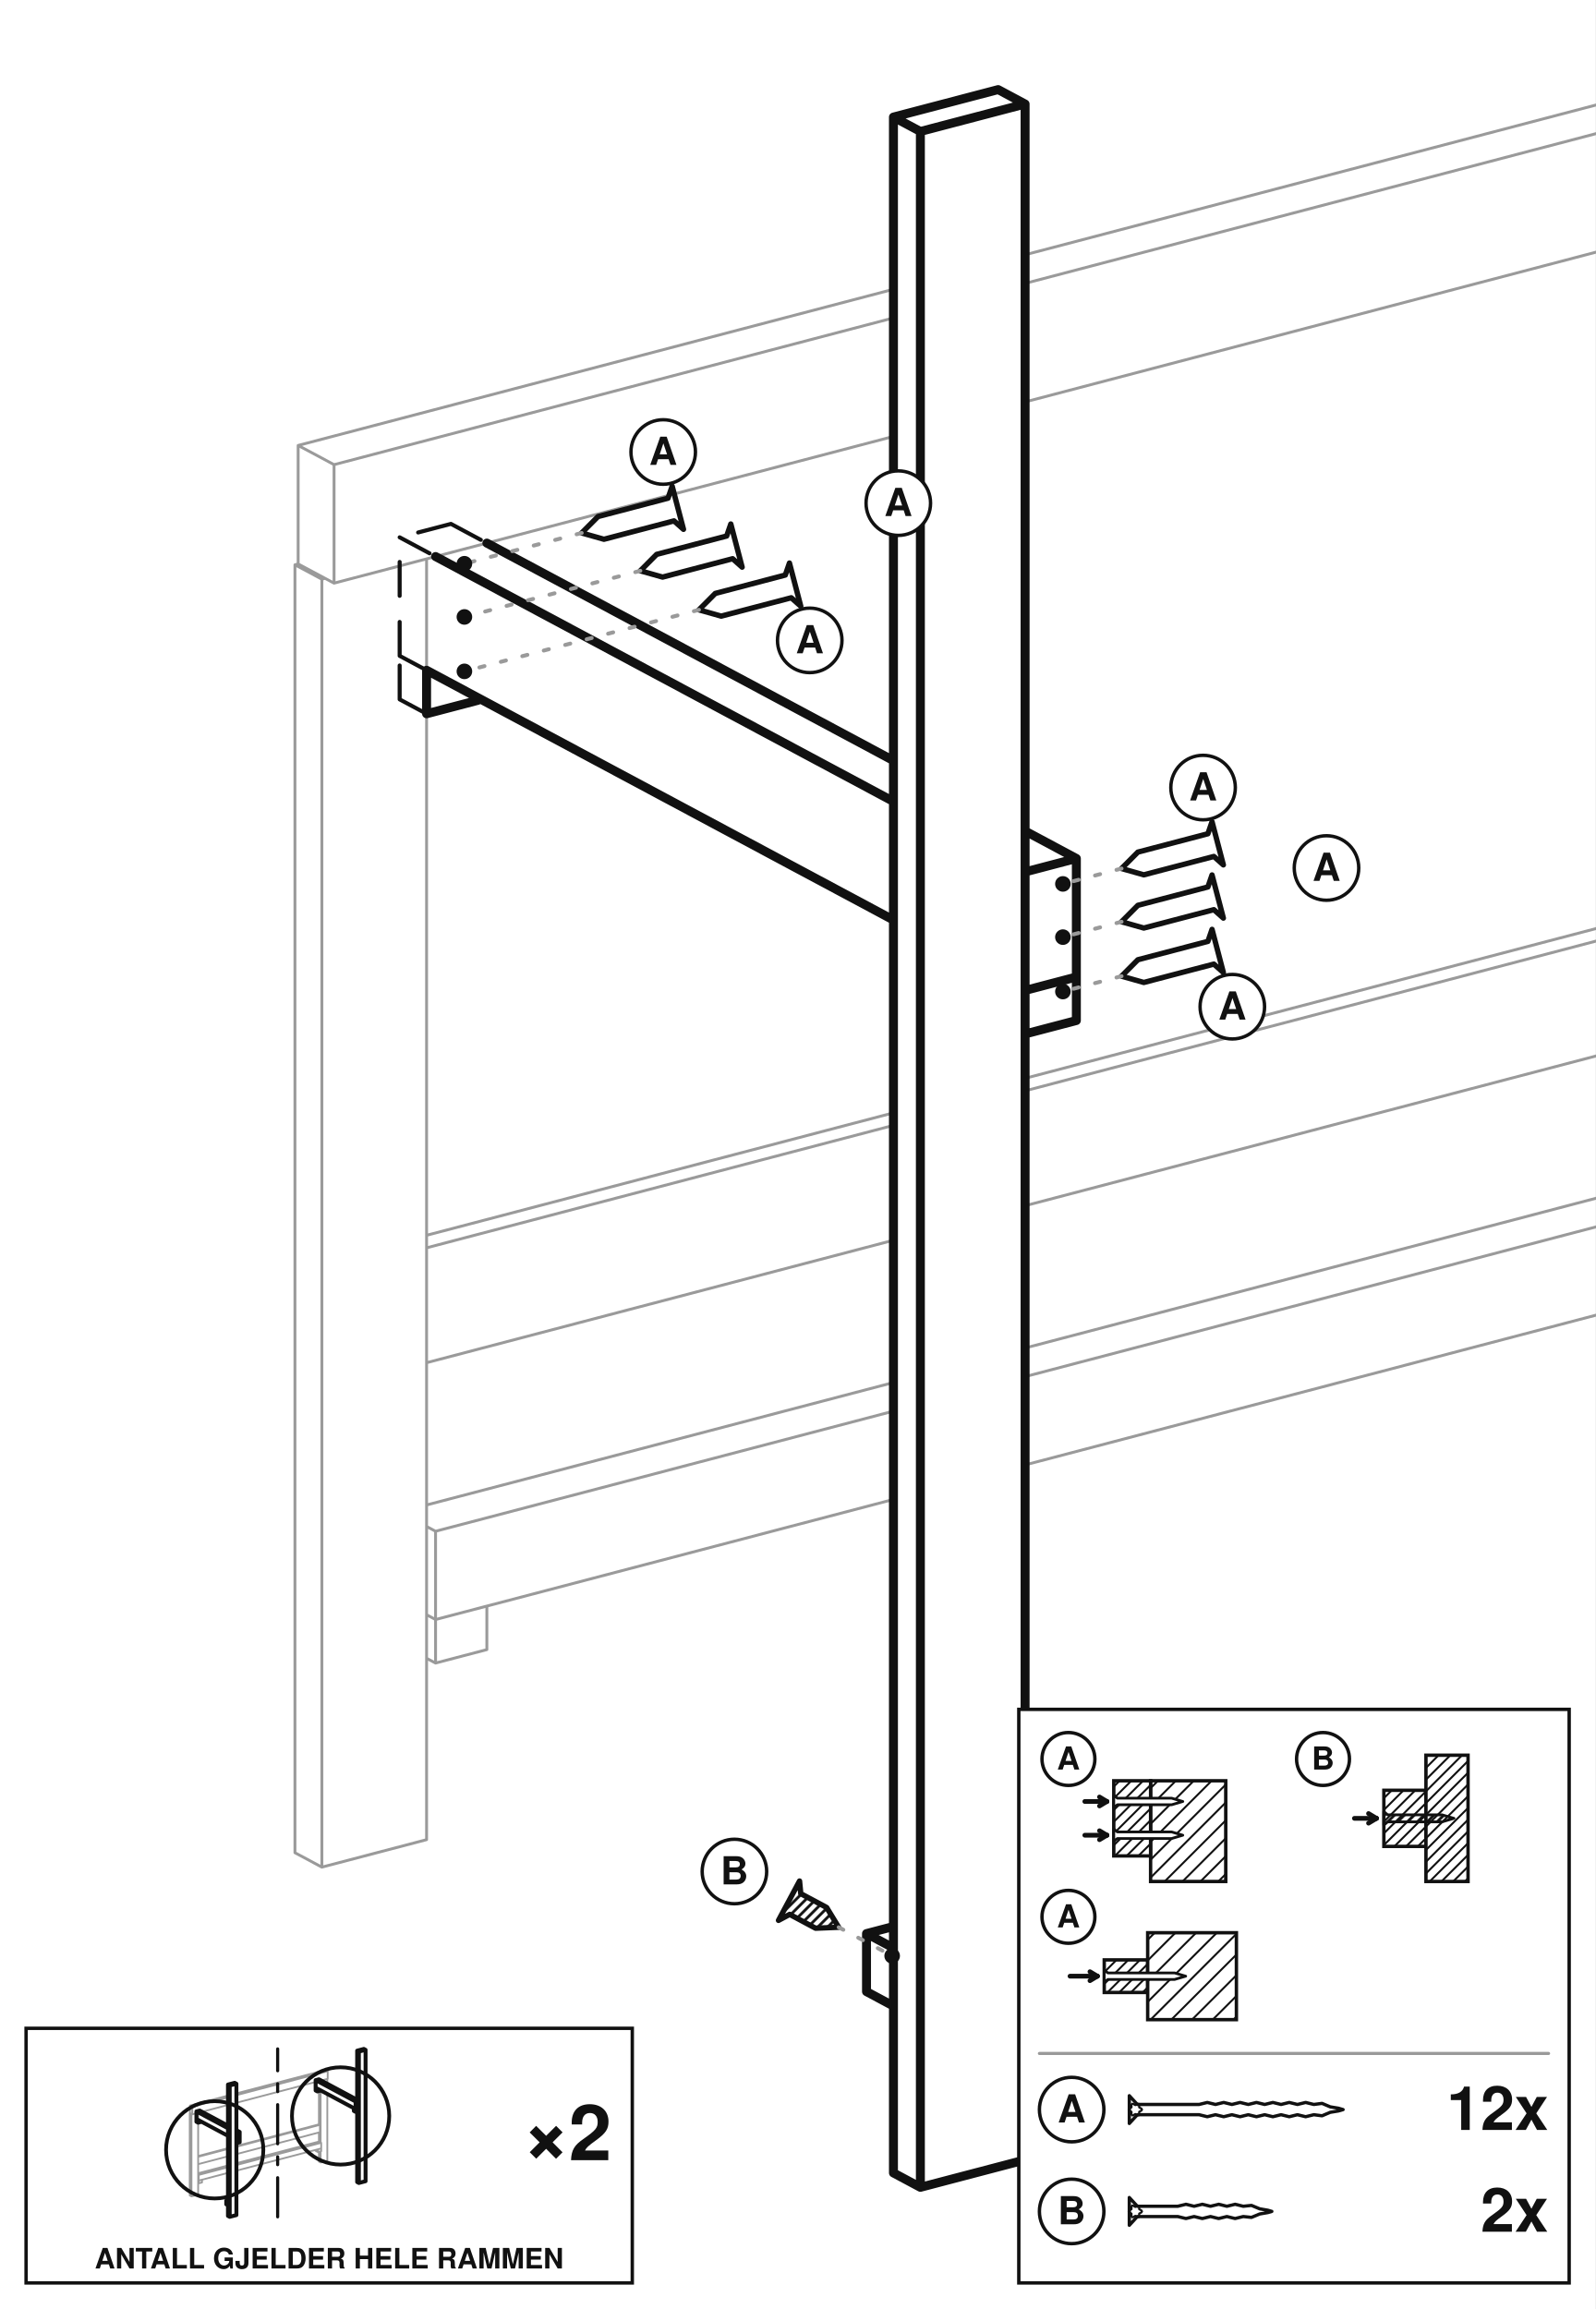
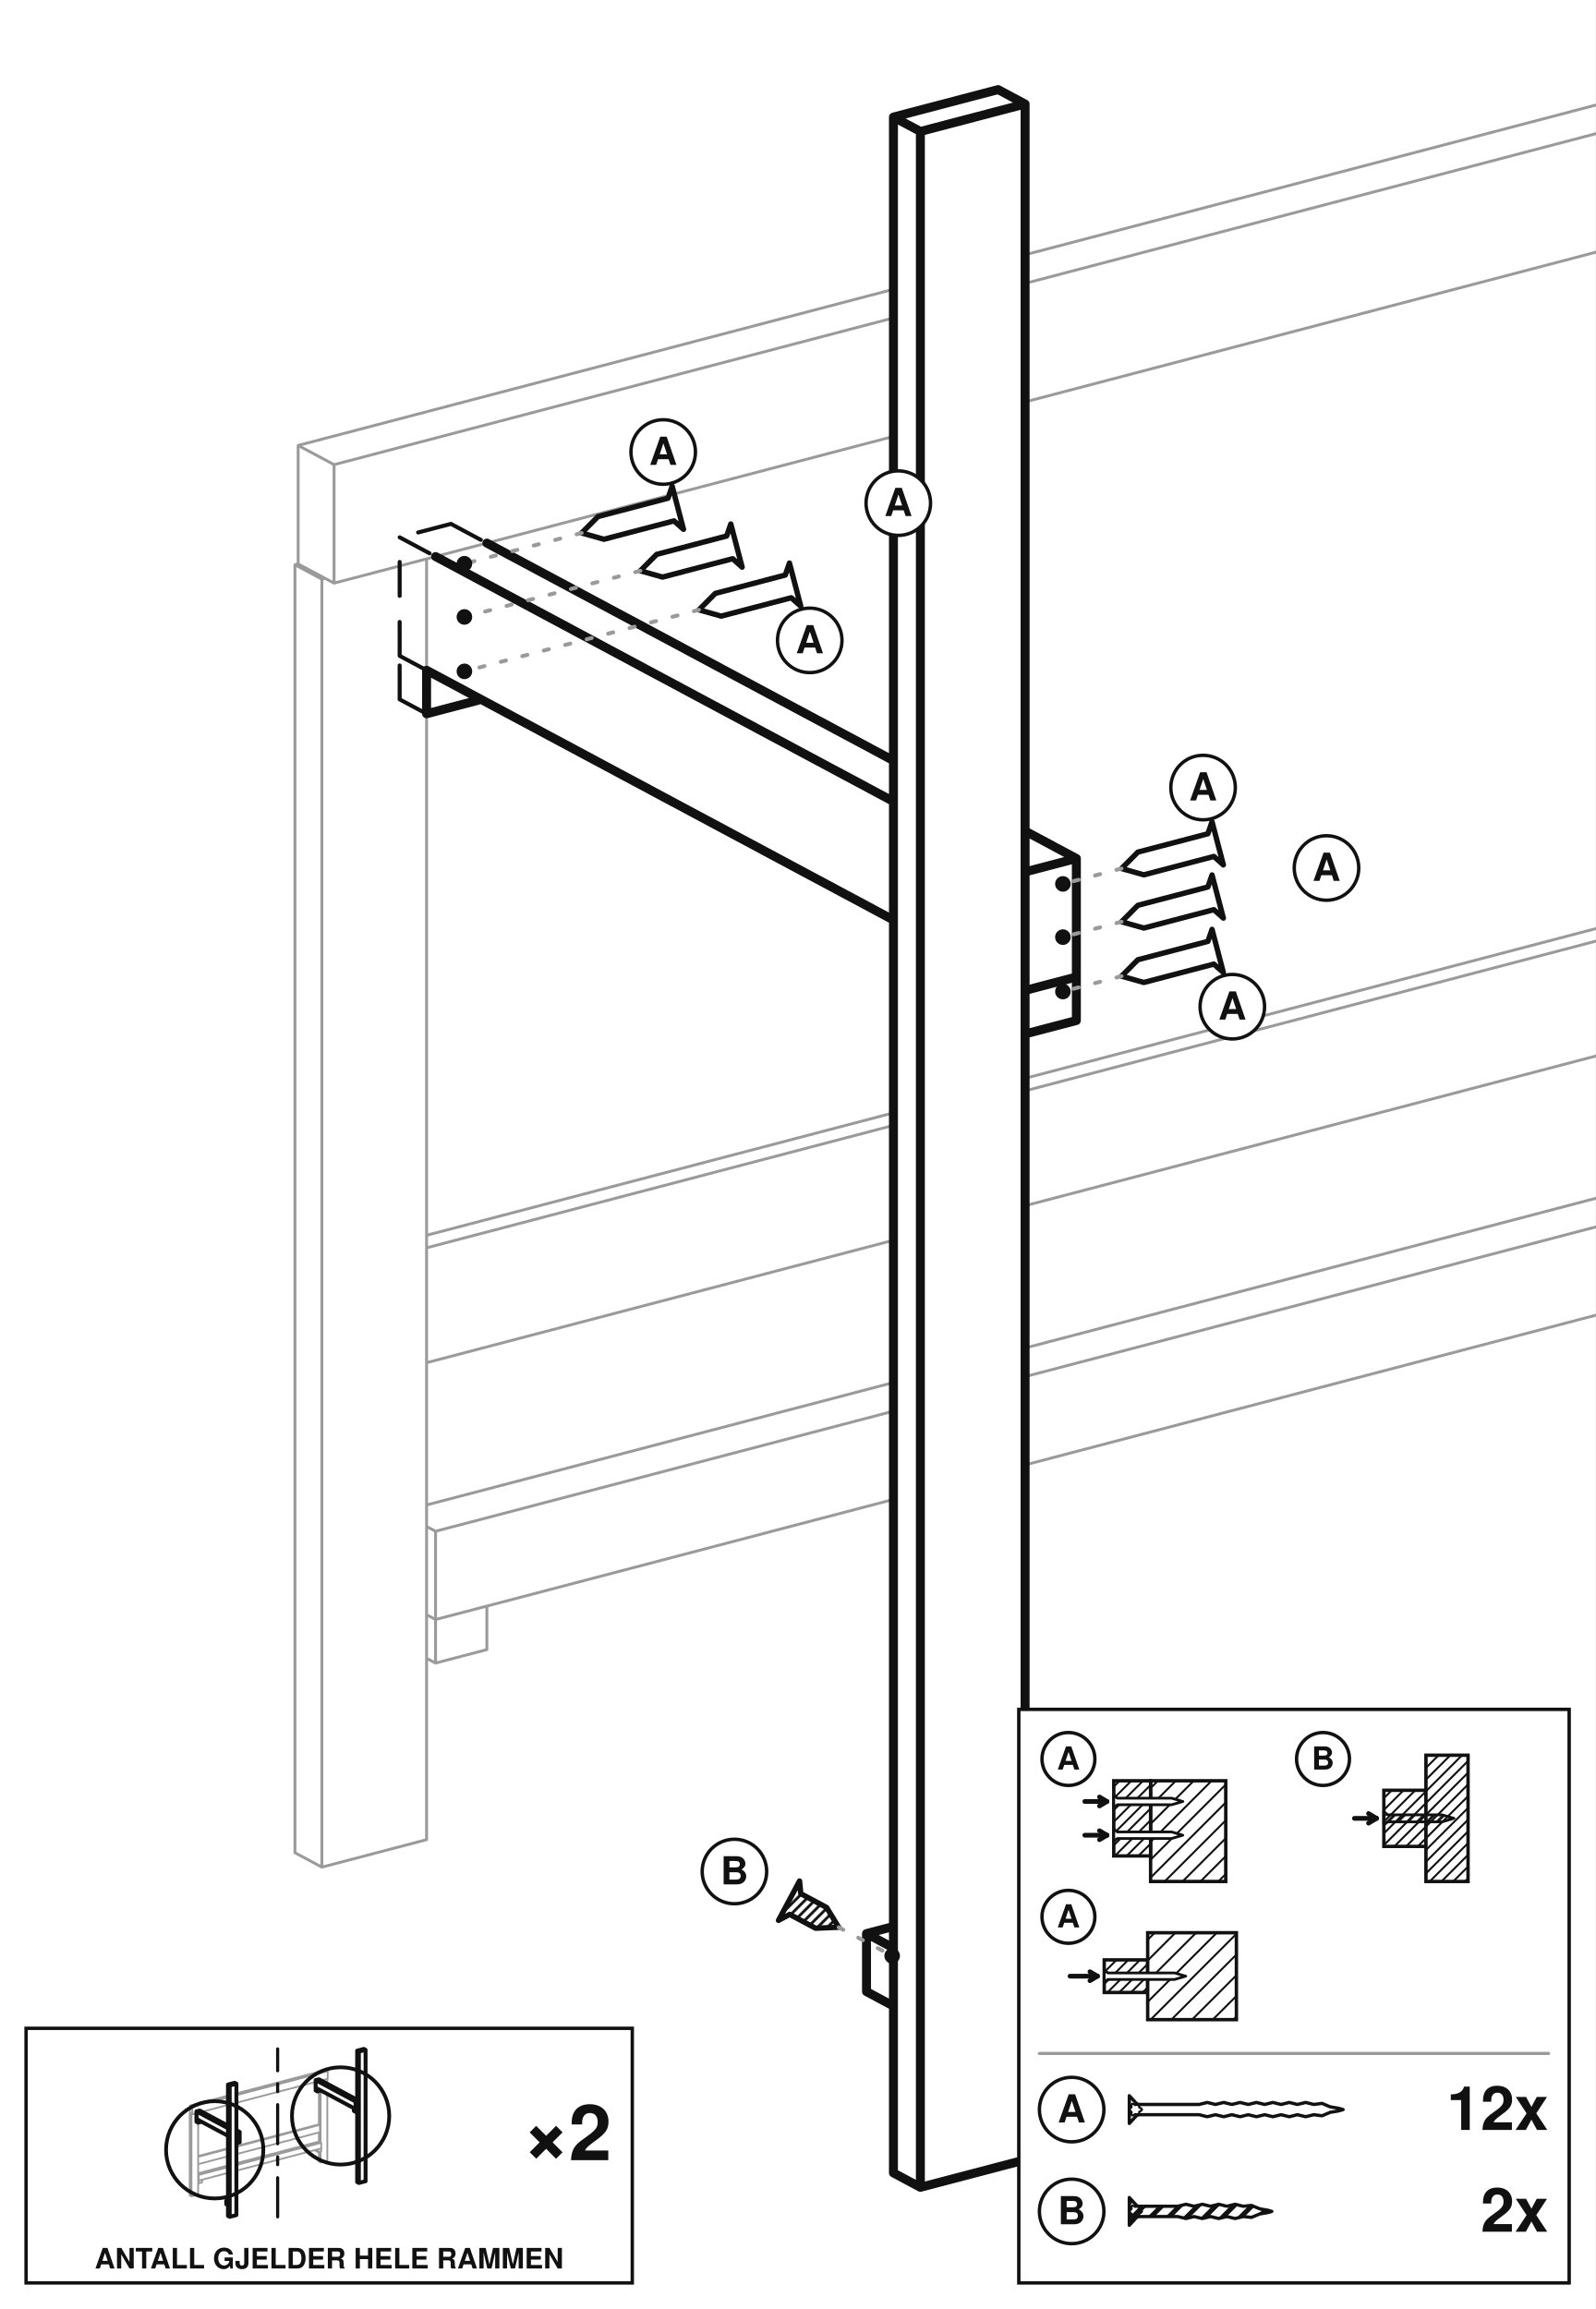
<svg xmlns="http://www.w3.org/2000/svg" viewBox="-1280.94 -546.84 1223.05 1770.29">
  <defs>
    <pattern id="fyll-hatch" width="5.36" height="5.36" patternUnits="userSpaceOnUse" patternTransform="rotate(45)">
      <path d="M 2.68 0 V 5.36" stroke="#111" stroke-width="2.06" fill="none" />
    </pattern>
    <pattern id="fyll-cross" width="7.77" height="7.77" patternUnits="userSpaceOnUse" patternTransform="rotate(45)">
      <path d="M 3.88 0 V 7.77 M 0 3.88 H 7.77" stroke="#111" stroke-width="2.06" fill="none" />
    </pattern>
    <pattern id="fyll-dots" width="6.16" height="6.16" patternUnits="userSpaceOnUse">
      <circle cx="3.08" cy="3.08" r="1.96" fill="#111" stroke="none" />
    </pattern>
  </defs>
  <rect x="-1280.94" y="-546.84" width="1223.05" height="1770.29" fill="#ffffff" />
  <path d="M495.02,226.96 L522.56,241.69 M522.56,309.38 L522.56,241.69 M-953.89,623.48 L-947,627.16 M-947,694.85 L-947,627.16 M-953.89,691.16 L-947,694.85 M495.02,226.96 L-495.02,486.66 M-595.95,513.13 L-953.89,607.02 M522.56,309.38 L-495.02,576.29 M-595.95,602.76 L-947,694.85 M522.56,241.69 L-495.02,508.61 M-595.95,535.08 L-947,627.16 M522.56,342.76 L522.56,309.38 M455.71,338.34 L455.71,326.91 M483.24,353.07 L483.24,319.69 M455.71,338.34 L483.24,353.07 M522.56,342.76 L483.24,353.07 M522.56,309.38 L483.24,319.69 M-907.68,717.91 L-907.68,684.53 M-953.89,691.16 L-947,694.85 M-947,728.22 L-947,694.85 M-953.89,724.54 L-947,728.22 M-907.68,717.91 L-947,728.22 M-907.68,684.53 L-947,694.85 M595.95,457.09 L595.95,-344.14 M595.95,-466.35 L595.95,-524.87 M495.02,467.1 L495.02,349.98 M495.02,226.96 L495.02,117.89 M495.02,20.2 L495.02,-379.64 M515.67,478.15 L515.67,344.56 M515.67,238.01 L515.67,-387.09 M495.02,467.1 L515.67,478.15 M595.95,457.09 L515.67,478.15 M-953.89,863.62 L-953.89,-118.34 M-1054.81,873.63 L-1054.81,-113.82 M-1054.81,-113.82 L-1034.16,-102.77 M-1034.16,884.68 L-1034.16,-102.77 M-1054.81,873.63 L-1034.16,884.68 M-1052.35,-114.47 L-1054.81,-113.82 M-953.89,863.62 L-1034.16,884.68 M-1031.71,-103.42 L-1034.16,-102.77 M495.02,20.2 L507.07,26.65 M507.07,114.73 L507.07,26.65 M495.02,20.2 L-495.02,279.89 M-595.95,306.37 L-953.89,400.25 M507.07,114.73 L-495.02,377.58 M-595.95,404.05 L-953.89,497.94 M507.07,26.65 L-495.02,289.5 M-595.95,315.97 L-953.89,409.86 M572.84,-631.62 L600.38,-616.89 M600.38,-526.03 L600.38,-616.89 M-1052.35,-114.47 L-1052.35,-205.33 M-1052.35,-205.33 L-1024.82,-190.6 M-1024.82,-99.74 L-1024.82,-190.6 M-1052.35,-114.47 L-1024.82,-99.74 M572.84,-631.62 L-495.02,-351.52 M-595.95,-325.05 L-1052.35,-205.33 M600.38,-526.03 L-495.02,-238.7 M-595.95,-212.23 L-1024.82,-99.74 M600.38,-616.89 L-495.02,-329.57 M-595.95,-303.09 L-1024.82,-190.6" fill="none" stroke="#9a9a9a" stroke-width="2.2" stroke-linecap="round" stroke-linejoin="round" />
  <path d="M-616.6,980.12 L-616.6,935.61 M-616.6,935.61 L-595.95,946.66 M-595.95,991.17 L-595.95,946.66 M-616.6,980.12 L-595.95,991.17 M-595.95,930.2 L-616.6,935.61 M1034.16,-884.68 L1054.81,-873.63 M1054.81,702.58 L1054.81,-873.63 M953.89,712.59 L953.89,-134.15 M953.89,-274.86 L953.89,-863.62 M953.89,-863.62 L974.53,-852.57 M974.53,723.64 L974.53,-852.57 M953.89,712.59 L974.53,723.64 M1034.16,-884.68 L953.89,-863.62 M1054.81,702.58 L974.53,723.64 M1054.81,-873.63 L974.53,-852.57 M-515.67,-478.15 L-495.02,-467.1 M-495.02,1109.11 L-495.02,-467.1 M-595.95,1119.12 L-595.95,-457.09 M-595.95,-457.09 L-575.3,-446.05 M-575.3,1130.16 L-575.3,-446.05 M-595.95,1119.12 L-575.3,1130.16 M-515.67,-478.15 L-595.95,-457.09 M-495.02,1109.11 L-575.3,1130.16 M-495.02,-467.1 L-575.3,-446.05 M515.67,-385.06 L515.67,-387.09 M455.71,-385.79 L455.71,-419.17 M455.71,-419.17 L476.35,-408.12 M476.35,-374.74 L476.35,-408.12 M455.71,-385.79 L476.35,-374.74 M515.67,-385.06 L476.35,-374.74 M974.53,-139.57 L974.53,-172.95 M914.57,-140.3 L914.57,-173.68 M914.57,-173.68 L935.22,-162.63 M935.22,-129.26 L935.22,-162.63 M914.57,-140.3 L935.22,-129.26 M974.53,-139.57 L935.22,-129.26 M974.53,-172.95 L935.22,-162.63 M-914.57,-9.9 L-914.57,-11.93 M-974.53,-10.63 L-974.53,-44.01 M-974.53,-44.01 L-953.89,-32.97 M-953.89,0.41 L-953.89,-32.97 M-974.53,-10.63 L-953.89,0.41 M-914.57,-9.9 L-953.89,0.41 M-455.71,235.59 L-455.71,202.21 M-495.02,245.9 L-495.02,212.52 M-455.71,235.59 L-495.02,245.9 M-455.71,202.21 L-495.02,212.52 M495.02,-520.35 L974.53,-263.81 M974.53,-172.95 L974.53,-263.81 M455.71,-419.17 L455.71,-510.03 M455.71,-510.03 L935.22,-253.5 M935.22,-162.63 L935.22,-253.5 M455.71,-419.17 L935.22,-162.63 M495.02,-520.35 L455.71,-510.03 M974.53,-172.95 L935.22,-162.63 M974.53,-263.81 L935.22,-253.5 M-935.22,-145.19 L-595.95,36.31 M-495.02,90.31 L-455.71,111.34 M-455.71,202.21 L-455.71,111.34 M-974.53,-44.01 L-974.53,-134.88 M-974.53,-134.88 L-595.95,67.66 M-495.02,212.52 L-495.02,121.66 M-974.53,-44.01 L-595.95,158.53 M-935.22,-145.19 L-974.53,-134.88 M-455.71,202.21 L-495.02,212.52 M-455.71,111.34 L-495.02,121.66" fill="none" stroke="#111111" stroke-width="3.09" stroke-linecap="round" stroke-linejoin="round" stroke-dasharray="26 20" />
  <path d="M-616.6,980.12 L-616.6,935.61 M-616.6,935.61 L-595.95,946.66 M-595.95,991.17 L-595.95,946.66 M-616.6,980.12 L-595.95,991.17 M-595.95,930.2 L-616.6,935.61 M1034.16,-884.68 L1054.81,-873.63 M1054.81,702.58 L1054.81,-873.63 M953.89,712.59 L953.89,-134.15 M953.89,-274.86 L953.89,-863.62 M953.89,-863.62 L974.53,-852.57 M974.53,723.64 L974.53,-852.57 M953.89,712.59 L974.53,723.64 M1034.16,-884.68 L953.89,-863.62 M1054.81,702.58 L974.53,723.64 M1054.81,-873.63 L974.53,-852.57 M-515.67,-478.15 L-495.02,-467.1 M-495.02,1109.11 L-495.02,-467.1 M-595.95,1119.12 L-595.95,-457.09 M-595.95,-457.09 L-575.3,-446.05 M-575.3,1130.16 L-575.3,-446.05 M-595.95,1119.12 L-575.3,1130.16 M-515.67,-478.15 L-595.95,-457.09 M-495.02,1109.11 L-575.3,1130.16 M-495.02,-467.1 L-575.3,-446.05 M515.67,-385.06 L515.67,-387.09 M455.71,-385.79 L455.71,-419.17 M455.71,-419.17 L476.35,-408.12 M476.35,-374.74 L476.35,-408.12 M455.71,-385.79 L476.35,-374.74 M515.67,-385.06 L476.35,-374.74 M974.53,-139.57 L974.53,-172.95 M914.57,-140.3 L914.57,-173.68 M914.57,-173.68 L935.22,-162.63 M935.22,-129.26 L935.22,-162.63 M914.57,-140.3 L935.22,-129.26 M974.53,-139.57 L935.22,-129.26 M974.53,-172.95 L935.22,-162.63 M-914.57,-9.9 L-914.57,-11.93 M-953.89,0.41 L-953.89,-32.97 M-914.57,-9.9 L-953.89,0.41 M-455.71,235.59 L-455.71,202.21 M-495.02,245.9 L-495.02,212.52 M-455.71,235.59 L-495.02,245.9 M-455.71,202.21 L-495.02,212.52 M522.56,-505.62 L974.53,-263.81 M974.53,-172.95 L974.53,-263.81 M455.71,-419.17 L455.71,-488.08 M483.24,-495.3 L935.22,-253.5 M935.22,-162.63 L935.22,-253.5 M455.71,-419.17 L935.22,-162.63 M974.53,-172.95 L935.22,-162.63 M974.53,-263.81 L935.22,-253.5 M-907.68,-130.46 L-595.95,36.31 M-495.02,90.31 L-455.71,111.34 M-455.71,202.21 L-455.71,111.34 M-947,-120.15 L-595.95,67.66 M-495.02,212.52 L-495.02,121.66 M-953.89,-32.97 L-595.95,158.53 M-455.71,202.21 L-495.02,212.52 M-455.71,111.34 L-495.02,121.66" fill="none" stroke="#111111" stroke-width="6.87" stroke-linecap="round" stroke-linejoin="round" />
  <rect x="-499.84" y="763.71" width="421.95" height="439.74" rx="0" fill="#ffffff" stroke="#111111" stroke-width="2.61" />
  <rect x="-398.8" y="818.46" width="57.62" height="77.22" rx="0" fill="#ffffff" stroke="#111111" stroke-width="2.61" />
  <path d="M-398.8,824.12 L-393.14,818.46 M-398.8,837.84 L-379.42,818.46 M-398.8,851.56 L-365.7,818.46 M-398.8,865.28 L-351.98,818.46 M-398.8,879 L-341.18,821.38 M-398.8,892.72 L-341.18,835.1 M-388.04,895.68 L-341.18,848.82 M-374.32,895.68 L-341.18,862.54 M-360.6,895.68 L-341.18,876.26 M-346.88,895.68 L-341.18,889.98" fill="none" stroke="#111111" stroke-width="1.51" />
  <rect x="-427.03" y="818.46" width="28.22" height="57.62" rx="0" fill="#ffffff" stroke="#111111" stroke-width="2.61" />
  <path d="M-427.03,822.95 L-422.54,818.46 M-427.03,831.95 L-413.54,818.46 M-427.03,840.94 L-404.54,818.46 M-427.03,849.94 L-398.8,821.72 M-427.03,858.94 L-398.8,830.72 M-427.03,867.94 L-398.8,839.71 M-426.18,876.09 L-398.8,848.71 M-417.18,876.09 L-398.8,857.71 M-408.18,876.09 L-398.8,866.71 M-399.18,876.09 L-398.8,875.71" fill="none" stroke="#111111" stroke-width="1.51" />
  <path d="M-427.03,855.45 L-424.27,857.7 L-382.63,857.7 L-374.11,860.21 L-382.63,862.72 L-424.27,862.72 L-427.03,864.97 Z" fill="#ffffff" stroke="#111111" stroke-width="2.09" stroke-linejoin="round" />
  <path d="M-449.25,860.21 L-432.27,860.21" fill="none" stroke="#111111" stroke-width="3.61" stroke-linecap="round" />
  <path d="M-432.27,860.21 L-437.98,856.77" fill="none" stroke="#111111" stroke-width="3.61" stroke-linecap="round" />
  <path d="M-432.27,860.21 L-437.98,863.65" fill="none" stroke="#111111" stroke-width="3.61" stroke-linecap="round" />
  <path d="M-427.03,829.57 L-424.27,831.83 L-382.63,831.83 L-374.11,834.34 L-382.63,836.84 L-424.27,836.84 L-427.03,839.1 Z" fill="#ffffff" stroke="#111111" stroke-width="2.09" stroke-linejoin="round" />
  <path d="M-449.25,834.34 L-432.27,834.34" fill="none" stroke="#111111" stroke-width="3.61" stroke-linecap="round" />
  <path d="M-432.27,834.34 L-437.98,830.9" fill="none" stroke="#111111" stroke-width="3.61" stroke-linecap="round" />
  <path d="M-432.27,834.34 L-437.98,837.78" fill="none" stroke="#111111" stroke-width="3.61" stroke-linecap="round" />
  <circle cx="-461.79" cy="801.76" r="20.28" fill="#ffffff" stroke="#111111" stroke-width="2.61" />
  <text x="-461.79" y="809.87" font-family="Helvetica, Arial, sans-serif" font-size="24.33" font-weight="bold" text-anchor="middle" fill="#111111">A</text>
  <rect x="-219.96" y="825.76" width="32.27" height="43.03" rx="0" fill="#ffffff" stroke="#111111" stroke-width="2.61" />
  <path d="M-219.96,831.84 L-213.88,825.76 M-219.96,840.84 L-204.88,825.76 M-219.96,849.83 L-195.89,825.76 M-219.96,858.83 L-187.69,826.56 M-219.96,867.83 L-187.69,835.56 M-211.92,868.79 L-187.69,844.56 M-202.92,868.79 L-187.69,853.56 M-193.92,868.79 L-187.69,862.56" fill="none" stroke="#111111" stroke-width="1.51" />
  <rect x="-187.69" y="798.87" width="32.27" height="96.81" rx="0" fill="#ffffff" stroke="#111111" stroke-width="2.61" />
  <path d="M-187.69,799.57 L-186.99,798.87 M-187.69,808.57 L-177.99,798.87 M-187.69,817.57 L-168.99,798.87 M-187.69,826.56 L-160,798.87 M-187.69,835.56 L-155.42,803.29 M-187.69,844.56 L-155.42,812.29 M-187.69,853.56 L-155.42,821.29 M-187.69,862.56 L-155.42,830.29 M-187.69,871.55 L-155.42,839.28 M-187.69,880.55 L-155.42,848.28 M-187.69,889.55 L-155.42,857.28 M-184.82,895.68 L-155.42,866.28 M-175.82,895.68 L-155.42,875.28 M-166.82,895.68 L-155.42,884.28 M-157.82,895.68 L-155.42,893.27" fill="none" stroke="#111111" stroke-width="1.51" />
  <path d="M-219.96,842.16 L-217,844.58 L-175.32,844.58 L-166.18,847.27 L-175.32,849.96 L-217,849.96 L-219.96,852.38 Z" fill="url(#fyll-hatch)" stroke="#111111" stroke-width="2.09" stroke-linejoin="round" />
  <path d="M-242.55,847.27 L-225.58,847.27" fill="none" stroke="#111111" stroke-width="3.61" stroke-linecap="round" />
  <path d="M-225.58,847.27 L-231.71,843.59" fill="none" stroke="#111111" stroke-width="3.61" stroke-linecap="round" />
  <path d="M-225.58,847.27 L-231.71,850.96" fill="none" stroke="#111111" stroke-width="3.61" stroke-linecap="round" />
  <circle cx="-266.61" cy="801.76" r="20.28" fill="#ffffff" stroke="#111111" stroke-width="2.61" />
  <text x="-266.61" y="809.87" font-family="Helvetica, Arial, sans-serif" font-size="24.33" font-weight="bold" text-anchor="middle" fill="#111111">B</text>
  <rect x="-434.34" y="955.79" width="33.31" height="24.99" rx="0" fill="#ffffff" stroke="#111111" stroke-width="2.61" />
  <path d="M-434.34,956.24 L-433.9,955.79 M-434.34,965.24 L-424.9,955.79 M-434.34,974.24 L-415.9,955.79 M-431.89,980.78 L-406.9,955.79 M-422.89,980.78 L-401.03,958.92 M-413.89,980.78 L-401.03,967.92 M-404.89,980.78 L-401.03,976.91" fill="none" stroke="#111111" stroke-width="1.51" />
  <rect x="-401.03" y="934.97" width="68.02" height="66.63" rx="0" fill="#ffffff" stroke="#111111" stroke-width="2.61" />
  <path d="M-401.03,940.4 L-395.6,934.97 M-401.03,956.27 L-379.73,934.97 M-401.03,972.13 L-363.87,934.97 M-401.03,988 L-348,934.97 M-398.77,1001.6 L-333.01,935.84 M-382.9,1001.6 L-333.01,951.71 M-367.04,1001.6 L-333.01,967.57 M-351.18,1001.6 L-333.01,983.44 M-335.31,1001.6 L-333.01,999.3" fill="none" stroke="#111111" stroke-width="1.51" />
  <path d="M-434.34,963.52 L-431.59,965.78 L-380.4,965.78 L-371.88,968.28 L-380.4,970.79 L-431.59,970.79 L-434.34,973.05 Z" fill="#ffffff" stroke="#111111" stroke-width="2.09" stroke-linejoin="round" />
  <path d="M-460.58,968.28 L-439.58,968.28" fill="none" stroke="#111111" stroke-width="3.61" stroke-linecap="round" />
  <path d="M-439.58,968.28 L-445.3,964.85" fill="none" stroke="#111111" stroke-width="3.61" stroke-linecap="round" />
  <path d="M-439.58,968.28 L-445.3,971.72" fill="none" stroke="#111111" stroke-width="3.61" stroke-linecap="round" />
  <circle cx="-461.79" cy="922.77" r="20.28" fill="#ffffff" stroke="#111111" stroke-width="2.61" />
  <text x="-461.79" y="930.88" font-family="Helvetica, Arial, sans-serif" font-size="24.33" font-weight="bold" text-anchor="middle" fill="#111111">A</text>
  <path d="M-484.04,1027.53 L-93.69,1027.53" fill="none" stroke="#9a9a9a" stroke-width="2.4" stroke-linecap="round" />
  <circle cx="-459.32" cy="1070.56" r="24.73" fill="#ffffff" stroke="#111111" stroke-width="2.61" />
  <text x="-459.32" y="1080.45" font-family="Helvetica, Arial, sans-serif" font-size="29.67" font-weight="bold" text-anchor="middle" fill="#111111">A</text>
  <svg x="-420.59" y="1043.24" width="174.86" height="54.64" viewBox="0 0 384 120" preserveAspectRatio="xMidYMid meet">
    <g fill="none" stroke="#111" stroke-width="5.5" stroke-linecap="round" stroke-linejoin="round">
      <g transform="scale(4) translate(3 15)" stroke-width="1.38">
        <path d="M 0 -5.85 L 3.39 -2.16 L 29.38 -2.16 L 29.38 -2.16 L 32.83 -3 L 36.28 -2.16 L 39.73 -3 L 43.18 -2.16 L 46.63 -3 L 50.08 -2.16 L 53.53 -3 L 56.98 -2.16 L 60.43 -3 L 63.88 -2.16 L 67.33 -3 L 70.78 -2.16 L 74.23 -3 L 77.68 -2.16 L 81.13 -2.61 L 84.58 -1.15 L 88.03 -0.58 L 90 0 L 90 0 L 90 0 L 88.03 0.58 L 84.58 1.15 L 81.13 2.61 L 77.68 2.16 L 74.23 3 L 70.78 2.16 L 67.33 3 L 63.88 2.16 L 60.43 3 L 56.98 2.16 L 53.53 3 L 50.08 2.16 L 46.63 3 L 43.18 2.16 L 39.73 3 L 36.28 2.16 L 32.83 3 L 29.38 2.16 L 29.38 2.16 L 3.39 2.16 L 0 5.85 Z" />
        <path d="M 5.35 0 L 5.07 0.45 L 4.52 0.72 L 4.16 0.94 L 4.15 1.35 L 4.19 1.97 L 3.94 2.43 L 3.42 2.42 L 2.91 2.07 L 2.54 1.87 L 2.17 2.07 L 1.66 2.42 L 1.14 2.43 L 0.89 1.97 L 0.93 1.35 L 0.92 0.94 L 0.56 0.72 L 0.01 0.45 L -0.27 0 L 0.01 -0.45 L 0.56 -0.72 L 0.92 -0.94 L 0.93 -1.35 L 0.89 -1.97 L 1.14 -2.43 L 1.66 -2.42 L 2.17 -2.07 L 2.54 -1.87 L 2.91 -2.07 L 3.42 -2.42 L 3.94 -2.43 L 4.19 -1.97 L 4.15 -1.35 L 4.16 -0.94 L 4.52 -0.72 L 5.07 -0.45 Z" stroke-width="0.88" />
      </g>
    </g>
  </svg>
  <text x="-93.69" y="1086.17" font-family="Helvetica, Arial, sans-serif" font-size="46.84" font-weight="bold" text-anchor="end" fill="#111111">12x</text>
  <circle cx="-459.32" cy="1148.62" r="24.73" fill="#ffffff" stroke="#111111" stroke-width="2.61" />
  <text x="-459.32" y="1158.51" font-family="Helvetica, Arial, sans-serif" font-size="29.67" font-weight="bold" text-anchor="middle" fill="#111111">B</text>
  <svg x="-420.59" y="1121.3" width="120.21" height="54.64" viewBox="0 0 264 120" preserveAspectRatio="xMidYMid meet">
    <g fill="none" stroke="#111" stroke-width="5.5" stroke-linecap="round" stroke-linejoin="round">
+       <defs>
+         <pattern id="fyll-hatch" width="1.44" height="1.44" patternUnits="userSpaceOnUse" patternTransform="rotate(45)">
+           <path d="M 0.72 0 V 1.44" stroke="#111" stroke-width="0.48" fill="none" />
+         </pattern>
+         <pattern id="fyll-cross" width="2.09" height="2.09" patternUnits="userSpaceOnUse" patternTransform="rotate(45)">
+           <path d="M 1.04 0 V 2.09 M 0 1.04 H 2.09" stroke="#111" stroke-width="0.48" fill="none" />
+         </pattern>
+         <pattern id="fyll-dots" width="1.66" height="1.66" patternUnits="userSpaceOnUse">
+           <circle cx="0.83" cy="0.83" r="0.46" fill="#111" stroke="none" />
+         </pattern>
+       </defs>
      <g transform="scale(4) translate(3 15)" stroke-width="1.38">
-         <path d="M 0 -5.85 L 3.39 -2.16 L 20.38 -2.16 L 20.38 -2.16 L 23.83 -3 L 27.28 -2.16 L 30.73 -3 L 34.18 -2.16 L 37.63 -3 L 41.08 -2.16 L 44.53 -3 L 47.98 -2.16 L 51.43 -2.52 L 54.88 -1.09 L 58.33 -0.49 L 60 0 L 60 0 L 60 0 L 58.33 0.49 L 54.88 1.09 L 51.43 2.52 L 47.98 2.16 L 44.53 3 L 41.08 2.16 L 37.63 3 L 34.18 2.16 L 30.73 3 L 27.28 2.16 L 23.83 3 L 20.38 2.16 L 20.38 2.16 L 3.39 2.16 L 0 5.85 Z" />
+         <path d="M 0 -5.85 L 3.39 -2.16 L 20.38 -2.16 L 20.38 -2.16 L 23.83 -3 L 27.28 -2.16 L 30.73 -3 L 34.18 -2.16 L 37.63 -3 L 41.08 -2.16 L 44.53 -3 L 47.98 -2.16 L 51.43 -2.52 L 54.88 -1.09 L 58.33 -0.49 L 60 0 L 60 0 L 60 0 L 58.33 0.49 L 54.88 1.09 L 51.43 2.52 L 47.98 2.16 L 44.53 3 L 41.08 2.16 L 37.63 3 L 34.18 2.16 L 30.73 3 L 27.28 2.16 L 23.83 3 L 20.38 2.16 L 20.38 2.16 L 3.39 2.16 L 0 5.85 Z" fill="url(#fyll-hatch)" />
        <path d="M 5.35 0 L 5.07 0.45 L 4.52 0.72 L 4.16 0.94 L 4.15 1.35 L 4.19 1.97 L 3.94 2.43 L 3.42 2.42 L 2.91 2.07 L 2.54 1.87 L 2.17 2.07 L 1.66 2.42 L 1.14 2.43 L 0.89 1.97 L 0.93 1.35 L 0.92 0.94 L 0.56 0.72 L 0.01 0.45 L -0.27 0 L 0.01 -0.45 L 0.56 -0.72 L 0.92 -0.94 L 0.93 -1.35 L 0.89 -1.97 L 1.14 -2.43 L 1.66 -2.42 L 2.17 -2.07 L 2.54 -1.87 L 2.91 -2.07 L 3.42 -2.42 L 3.94 -2.43 L 4.19 -1.97 L 4.15 -1.35 L 4.16 -0.94 L 4.52 -0.72 L 5.07 -0.45 Z" stroke-width="0.88" />
      </g>
    </g>
  </svg>
  <text x="-93.69" y="1164.23" font-family="Helvetica, Arial, sans-serif" font-size="46.84" font-weight="bold" text-anchor="end" fill="#111111">2x</text>
  <path d="M-756.92,-141.01 L-764.2,-147.48 L-817.9,-133.39 L-834.98,-138.22 L-822.46,-150.8 L-768.76,-164.89 L-765.6,-174.1 Z" fill="#ffffff" stroke="#111111" stroke-width="4.12" stroke-linejoin="round" />
  <path d="M-834.98,-138.22 L-924.89,-114.63" fill="none" stroke="#9a9a9a" stroke-width="3.02" stroke-linecap="round" stroke-dasharray="4 13" />
  <circle cx="-924.89" cy="-114.63" r="5.98" fill="#111111" />
  <path d="M-711.96,-112.01 L-719.24,-118.48 L-772.94,-104.39 L-790.02,-109.21 L-777.51,-121.8 L-723.81,-135.89 L-720.64,-145.09 Z" fill="#ffffff" stroke="#111111" stroke-width="4.12" stroke-linejoin="round" />
  <path d="M-790.02,-109.21 L-924.89,-73.84" fill="none" stroke="#9a9a9a" stroke-width="3.02" stroke-linecap="round" stroke-dasharray="4 13" />
  <circle cx="-924.89" cy="-73.84" r="5.98" fill="#111111" />
  <path d="M-667.01,-82.08 L-674.29,-88.54 L-727.99,-74.46 L-745.07,-79.28 L-732.55,-91.87 L-678.85,-105.96 L-675.68,-115.16 Z" fill="#ffffff" stroke="#111111" stroke-width="4.12" stroke-linejoin="round" />
  <path d="M-745.07,-79.28 L-924.89,-32.11" fill="none" stroke="#9a9a9a" stroke-width="3.02" stroke-linecap="round" stroke-dasharray="4 13" />
  <circle cx="-924.89" cy="-32.11" r="5.98" fill="#111111" />
  <path d="M-343.01,116.26 L-350.29,109.8 L-403.99,123.89 L-421.07,119.06 L-408.56,106.47 L-354.86,92.39 L-351.69,83.18 Z" fill="#ffffff" stroke="#111111" stroke-width="4.12" stroke-linejoin="round" />
  <path d="M-421.07,119.06 L-466.03,130.85" fill="none" stroke="#9a9a9a" stroke-width="3.02" stroke-linecap="round" stroke-dasharray="4 13" />
  <circle cx="-466.03" cy="130.85" r="5.98" fill="#111111" />
  <path d="M-343.01,157.06 L-350.29,150.6 L-403.99,164.68 L-421.07,159.86 L-408.56,147.27 L-354.86,133.19 L-351.69,123.98 Z" fill="#ffffff" stroke="#111111" stroke-width="4.12" stroke-linejoin="round" />
  <path d="M-421.07,159.86 L-466.03,171.65" fill="none" stroke="#9a9a9a" stroke-width="3.02" stroke-linecap="round" stroke-dasharray="4 13" />
  <circle cx="-466.03" cy="171.65" r="5.98" fill="#111111" />
  <path d="M-343.01,198.78 L-350.29,192.32 L-403.99,206.41 L-421.07,201.58 L-408.56,188.99 L-354.86,174.91 L-351.69,165.7 Z" fill="#ffffff" stroke="#111111" stroke-width="4.12" stroke-linejoin="round" />
  <path d="M-421.07,201.58 L-466.03,213.37" fill="none" stroke="#9a9a9a" stroke-width="3.02" stroke-linecap="round" stroke-dasharray="4 13" />
  <circle cx="-466.03" cy="213.37" r="5.98" fill="#111111" />
  <path d="M-667.94,895.33 L-667,905.02 L-647.16,915.63 L-637.92,930.79 L-655.66,931.5 L-675.49,920.89 L-684.08,925.49 Z" fill="url(#fyll-hatch)" stroke="#111111" stroke-width="4.12" stroke-linejoin="round" />
  <path d="M-637.92,930.79 L-596.94,952.71" fill="none" stroke="#9a9a9a" stroke-width="3.02" stroke-linecap="round" stroke-dasharray="4 13" />
  <circle cx="-596.94" cy="952.71" r="5.98" fill="#111111" />
  <circle cx="-772.47" cy="-200.3" r="24.73" fill="#ffffff" stroke="#111111" stroke-width="2.61" />
  <text x="-772.47" y="-190.41" font-family="Helvetica, Arial, sans-serif" font-size="29.67" font-weight="bold" text-anchor="middle" fill="#111111">A</text>
  <circle cx="-592.23" cy="-161.09" r="24.73" fill="#ffffff" stroke="#111111" stroke-width="2.61" />
  <text x="-592.23" y="-151.2" font-family="Helvetica, Arial, sans-serif" font-size="29.67" font-weight="bold" text-anchor="middle" fill="#111111">A</text>
  <circle cx="-660.13" cy="-55.87" r="24.73" fill="#ffffff" stroke="#111111" stroke-width="2.61" />
  <text x="-660.13" y="-45.98" font-family="Helvetica, Arial, sans-serif" font-size="29.67" font-weight="bold" text-anchor="middle" fill="#111111">A</text>
  <circle cx="-358.56" cy="56.98" r="24.73" fill="#ffffff" stroke="#111111" stroke-width="2.61" />
  <text x="-358.56" y="66.87" font-family="Helvetica, Arial, sans-serif" font-size="29.67" font-weight="bold" text-anchor="middle" fill="#111111">A</text>
  <circle cx="-263.94" cy="118.64" r="24.73" fill="#ffffff" stroke="#111111" stroke-width="2.61" />
  <text x="-263.94" y="128.53" font-family="Helvetica, Arial, sans-serif" font-size="29.67" font-weight="bold" text-anchor="middle" fill="#111111">A</text>
  <circle cx="-336.14" cy="224.99" r="24.73" fill="#ffffff" stroke="#111111" stroke-width="2.61" />
  <text x="-336.14" y="234.88" font-family="Helvetica, Arial, sans-serif" font-size="29.67" font-weight="bold" text-anchor="middle" fill="#111111">A</text>
  <circle cx="-717.87" cy="888.02" r="24.73" fill="#ffffff" stroke="#111111" stroke-width="2.61" />
  <text x="-717.87" y="897.91" font-family="Helvetica, Arial, sans-serif" font-size="29.67" font-weight="bold" text-anchor="middle" fill="#111111">B</text>
  <rect x="-1260.94" y="1008.25" width="464.76" height="195.2" rx="0" fill="#ffffff" stroke="#111111" stroke-width="2.61" />
  <path d="M-1036.44,1095.08 L-1034.68,1096.02 M-1034.68,1100.35 L-1034.68,1096.02 M-1129.02,1120.42 L-1128.58,1120.65 M-1128.58,1124.98 L-1128.58,1120.65 M-1129.02,1124.74 L-1128.58,1124.98 M-1036.44,1095.08 L-1099.7,1111.68 M-1106.15,1113.37 L-1129.02,1119.37 M-1034.68,1100.35 L-1099.7,1117.4 M-1106.15,1119.09 L-1128.58,1124.98 M-1034.68,1096.02 L-1099.7,1113.08 M-1106.15,1114.77 L-1128.58,1120.65 M-1034.68,1102.48 L-1034.68,1100.35 M-1038.95,1102.2 L-1038.95,1101.47 M-1037.19,1103.14 L-1037.19,1101.01 M-1038.95,1102.2 L-1037.19,1103.14 M-1034.68,1102.48 L-1037.19,1103.14 M-1034.68,1100.35 L-1037.19,1101.01 M-1126.07,1126.45 L-1126.07,1124.32 M-1129.02,1124.74 L-1128.58,1124.98 M-1128.58,1127.11 L-1128.58,1124.98 M-1129.02,1126.88 L-1128.58,1127.11 M-1126.07,1126.45 L-1128.58,1127.11 M-1126.07,1124.32 L-1128.58,1124.98 M-1029.99,1109.79 L-1029.99,1058.59 M-1029.99,1050.78 L-1029.99,1047.04 M-1036.44,1110.43 L-1036.44,1102.94 M-1036.44,1095.08 L-1036.44,1088.11 M-1036.44,1081.87 L-1036.44,1056.32 M-1035.12,1111.13 L-1035.12,1102.6 M-1035.12,1095.79 L-1035.12,1055.84 M-1036.44,1110.43 L-1035.12,1111.13 M-1029.99,1109.79 L-1035.12,1111.13 M-1129.02,1135.76 L-1129.02,1073.02 M-1135.47,1136.4 L-1135.47,1073.31 M-1135.47,1073.31 L-1134.15,1074.01 M-1134.15,1137.11 L-1134.15,1074.01 M-1135.47,1136.4 L-1134.15,1137.11 M-1135.31,1073.26 L-1135.47,1073.31 M-1129.02,1135.76 L-1134.15,1137.11 M-1133.99,1073.97 L-1134.15,1074.01 M-1036.44,1081.87 L-1035.67,1082.28 M-1035.67,1087.91 L-1035.67,1082.28 M-1036.44,1081.87 L-1099.7,1098.46 M-1106.15,1100.16 L-1129.02,1106.15 M-1035.67,1087.91 L-1099.7,1104.71 M-1106.15,1106.4 L-1129.02,1112.4 M-1035.67,1082.28 L-1099.7,1099.08 M-1106.15,1100.77 L-1129.02,1106.77 M-1031.46,1040.22 L-1029.7,1041.16 M-1029.7,1046.97 L-1029.7,1041.16 M-1135.31,1073.26 L-1135.31,1067.46 M-1135.31,1067.46 L-1133.55,1068.4 M-1133.55,1074.21 L-1133.55,1068.4 M-1135.31,1073.26 L-1133.55,1074.21 M-1031.46,1040.22 L-1099.7,1058.12 M-1106.15,1059.81 L-1135.31,1067.46 M-1029.7,1046.97 L-1099.7,1065.33 M-1106.15,1067.02 L-1133.55,1074.21 M-1029.7,1041.16 L-1099.7,1059.52 M-1106.15,1061.21 L-1133.55,1068.4" fill="none" stroke="#9a9a9a" stroke-width="1.37" stroke-linecap="round" stroke-linejoin="round" />
  <path d="M-1107.47,1143.21 L-1107.47,1140.36 M-1107.47,1140.36 L-1106.15,1141.07 M-1106.15,1143.91 L-1106.15,1141.07 M-1107.47,1143.21 L-1106.15,1143.91 M-1106.15,1140.02 L-1107.47,1140.36 M-1001.99,1024.05 L-1000.67,1024.75 M-1000.67,1125.47 L-1000.67,1024.75 M-1007.11,1126.11 L-1007.11,1072.01 M-1007.11,1063.02 L-1007.11,1025.39 M-1007.11,1025.39 L-1005.8,1026.1 M-1005.8,1126.82 L-1005.8,1026.1 M-1007.11,1126.11 L-1005.8,1126.82 M-1001.99,1024.05 L-1007.11,1025.39 M-1000.67,1125.47 L-1005.8,1126.82 M-1000.67,1024.75 L-1005.8,1026.1 M-1101.02,1050.03 L-1099.7,1050.73 M-1099.7,1151.45 L-1099.7,1050.73 M-1106.15,1152.09 L-1106.15,1051.37 M-1106.15,1051.37 L-1104.83,1052.08 M-1104.83,1152.79 L-1104.83,1052.08 M-1106.15,1152.09 L-1104.83,1152.79 M-1101.02,1050.03 L-1106.15,1051.37 M-1099.7,1151.45 L-1104.83,1152.79 M-1099.7,1050.73 L-1104.83,1052.08 M-1035.12,1055.97 L-1035.12,1055.84 M-1038.95,1055.93 L-1038.95,1053.79 M-1038.95,1053.79 L-1037.63,1054.5 M-1037.63,1056.63 L-1037.63,1054.5 M-1038.95,1055.93 L-1037.63,1056.63 M-1035.12,1055.97 L-1037.63,1056.63 M-1005.8,1071.66 L-1005.8,1069.53 M-1009.63,1071.61 L-1009.63,1069.48 M-1009.63,1069.48 L-1008.31,1070.19 M-1008.31,1072.32 L-1008.31,1070.19 M-1009.63,1071.61 L-1008.31,1072.32 M-1005.8,1071.66 L-1008.31,1072.32 M-1005.8,1069.53 L-1008.31,1070.19 M-1126.51,1079.95 L-1126.51,1079.82 M-1130.34,1079.9 L-1130.34,1077.77 M-1130.34,1077.77 L-1129.02,1078.47 M-1129.02,1080.6 L-1129.02,1078.47 M-1130.34,1079.9 L-1129.02,1080.6 M-1126.51,1079.95 L-1129.02,1080.6 M-1097.19,1095.63 L-1097.19,1093.5 M-1099.7,1096.29 L-1099.7,1094.16 M-1097.19,1095.63 L-1099.7,1096.29 M-1097.19,1093.5 L-1099.7,1094.16 M-1036.44,1047.33 L-1005.8,1063.72 M-1005.8,1069.53 L-1005.8,1063.72 M-1038.95,1053.79 L-1038.95,1047.99 M-1038.95,1047.99 L-1008.31,1064.38 M-1008.31,1070.19 L-1008.31,1064.38 M-1038.95,1053.79 L-1008.31,1070.19 M-1036.44,1047.33 L-1038.95,1047.99 M-1005.8,1069.53 L-1008.31,1070.19 M-1005.8,1063.72 L-1008.31,1064.38 M-1127.83,1071.3 L-1106.15,1082.9 M-1099.7,1086.35 L-1097.19,1087.69 M-1097.19,1093.5 L-1097.19,1087.69 M-1130.34,1077.77 L-1130.34,1071.96 M-1130.34,1071.96 L-1106.15,1084.9 M-1099.7,1094.16 L-1099.7,1088.35 M-1130.34,1077.77 L-1106.15,1090.71 M-1127.83,1071.3 L-1130.34,1071.96 M-1097.19,1093.5 L-1099.7,1094.16 M-1097.19,1087.69 L-1099.7,1088.35" fill="none" stroke="#111111" stroke-width="3.02" stroke-linecap="round" stroke-linejoin="round" />
  <circle cx="-1116.33" cy="1101.41" r="37.29" fill="none" stroke="#111111" stroke-width="2.87" />
  <circle cx="-1019.81" cy="1075.43" r="37.29" fill="none" stroke="#111111" stroke-width="2.87" />
  <path d="M-1068.07,1152.79 L-1068.07,1024.05" fill="none" stroke="#111111" stroke-width="2.4" stroke-linecap="round" stroke-dasharray="30 10 6 10" />
  <text x="-811.98" y="1109.34" font-family="Helvetica, Arial, sans-serif" font-size="59.26" font-weight="bold" text-anchor="end" fill="#111111">×2</text>
  <text x="-1028.56" y="1192.39" font-family="Helvetica, Arial, sans-serif" font-size="21.61" font-weight="bold" text-anchor="middle" fill="#111111">ANTALL GJELDER HELE RAMMEN</text>
</svg>
